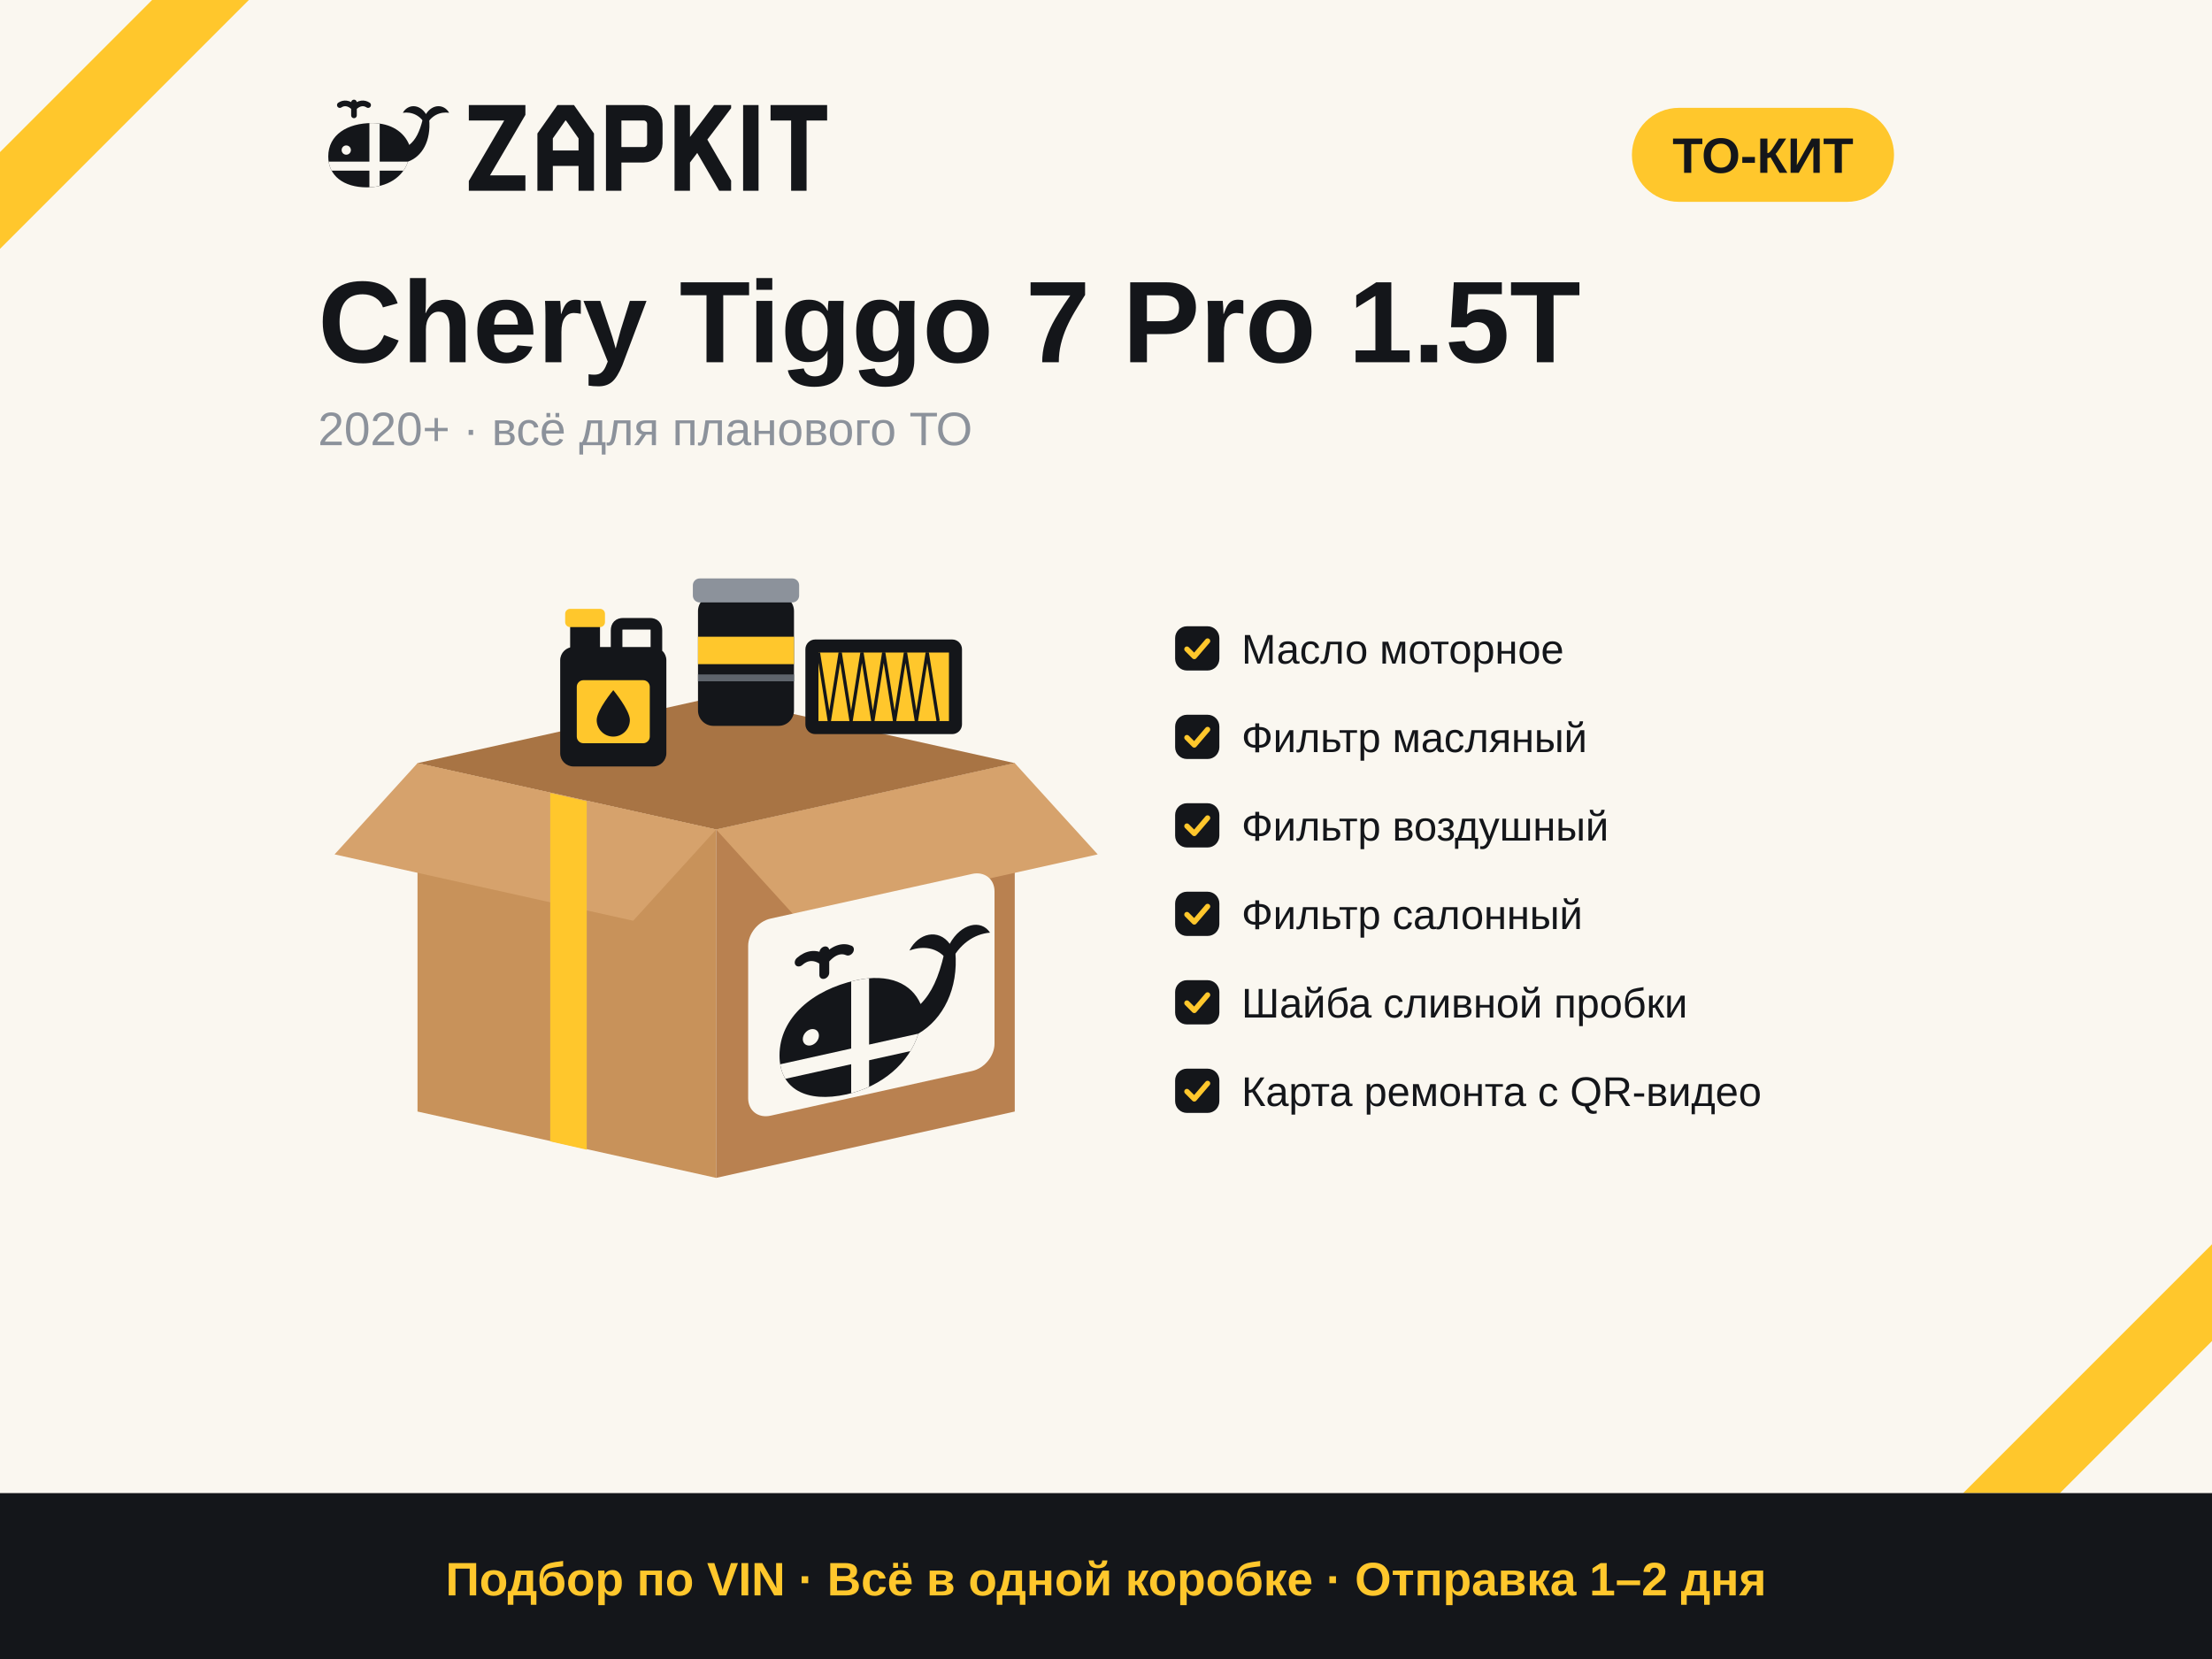
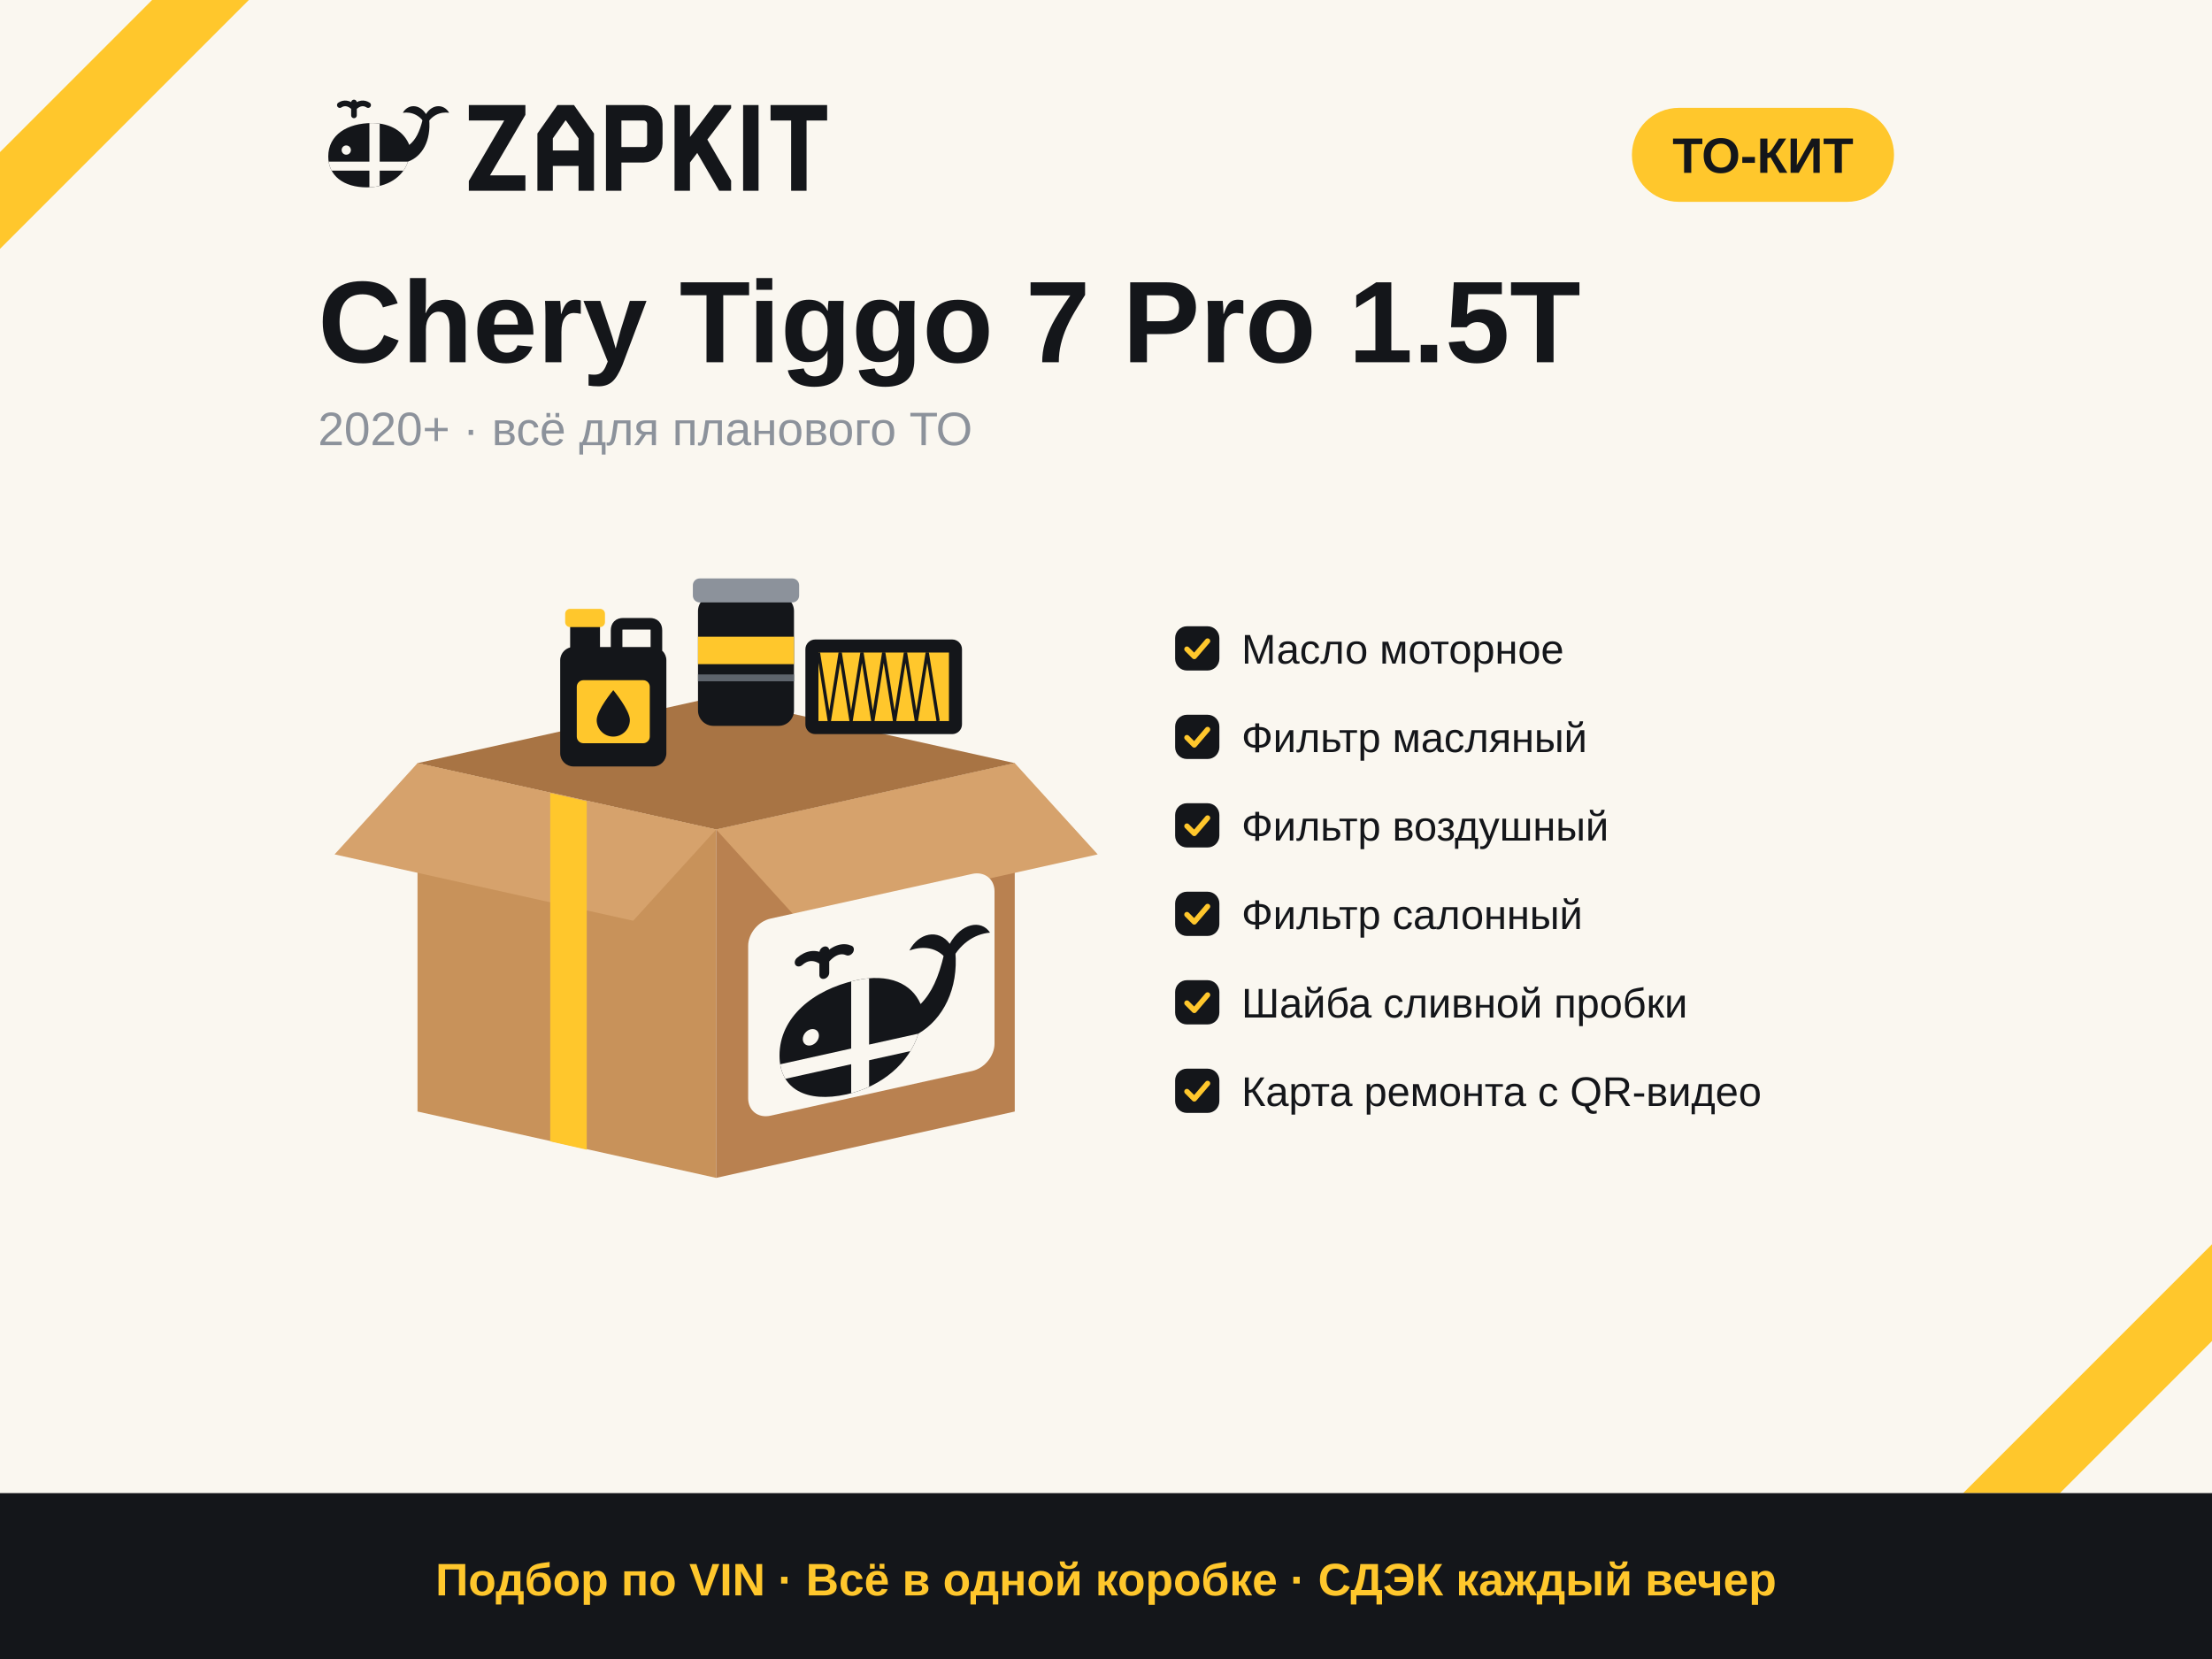
<svg xmlns="http://www.w3.org/2000/svg" viewBox="0 0 1600 1200" width="1600" height="1200" role="img" aria-label="ТО-КИТ Chery Tiggo 7 Pro 1.5T">
  <rect width="1600" height="1200" fill="#FAF7F0" />
  <path d="M0,110 L110,0 H180 L0,180 Z" fill="#FFC72C" />
  <path d="M1600,900 L1420,1080 H1490 L1600,970 Z" fill="#FFC72C" />
  <g transform="translate(230 76) scale(0.62)">
    <g transform="translate(0 -30) scale(1.5)">
      <defs>
        <clipPath id="wb-m10h">
          <path d="M8,60 C8,43 23,34 42,34 C57,34 67,41 71,51 C76,47 79,41 81.5,31 L86.5,31 C88,48 81,60 70,64 C66,76 54,84 38,84 C20,84 8,75 8,60 Z" />
        </clipPath>
      </defs>
      <path fill="#14161A" d="M8,60 C8,43 23,34 42,34 C57,34 67,41 71,51 C76,47 79,41 81.5,31 L86.5,31 C88,48 81,60 70,64 C66,76 54,84 38,84 C20,84 8,75 8,60 Z" />
      <path fill="#14161A" d="M84,36 C80,28 73,25 66,26 C70,19 79,19 84,27 C89,19 98,19 102,26 C95,25 88,28 84,36 Z" />
      <g clip-path="url(#wb-m10h)" fill="#FAF7F0">
        <rect x="40" y="30" width="8" height="60" />
        <rect x="0" y="64" width="90" height="7" />
      </g>
      <circle cx="22" cy="55" r="3.6" fill="#FAF7F0" />
      <path d="M28,28 V18 M28,22 C24,18 20,18 17,20 M28,22 C32,18 36,18 39,20" fill="none" stroke="#14161A" stroke-width="4.4" stroke-linecap="round" />
    </g>
    <g transform="translate(176 0)">
      <defs>
        <clipPath id="c66-m10h">
          <rect width="66" height="100" />
        </clipPath>
        <clipPath id="c18-m10h">
          <rect width="18" height="100" />
        </clipPath>
      </defs>
      <g transform="translate(0 0)">
        <path clip-path="url(#c66-m10h)" d="M0,9 H57 L9,91 H66" fill="none" stroke="#14161A" stroke-width="18" stroke-linejoin="miter" stroke-miterlimit="10" />
      </g>
      <g transform="translate(80 0)">
        <path clip-path="url(#c66-m10h)" d="M9,100 V36 L28,9 H38 L57,36 V100 M9,62 H57" fill="none" stroke="#14161A" stroke-width="18" stroke-linejoin="miter" stroke-miterlimit="10" />
      </g>
      <g transform="translate(160 0)">
        <path clip-path="url(#c66-m10h)" d="M9,100 V9 H44 A13,13 0 0 1 57,22 V45 A13,13 0 0 1 44,58 H9" fill="none" stroke="#14161A" stroke-width="18" stroke-linejoin="miter" stroke-miterlimit="10" />
      </g>
      <g transform="translate(240 0)">
        <path clip-path="url(#c66-m10h)" d="M9,0 V100 M9,64 L62,-6 M30,44 L66,106" fill="none" stroke="#14161A" stroke-width="18" stroke-linejoin="miter" stroke-miterlimit="10" />
      </g>
      <g transform="translate(320 0)">
        <path clip-path="url(#c18-m10h)" d="M9,0 V100" fill="none" stroke="#14161A" stroke-width="18" stroke-linejoin="miter" stroke-miterlimit="10" />
      </g>
      <g transform="translate(352 0)">
        <path clip-path="url(#c66-m10h)" d="M0,9 H66 M33,9 V100" fill="none" stroke="#14161A" stroke-width="18" stroke-linejoin="miter" stroke-miterlimit="10" />
      </g>
    </g>
  </g>
  <rect x="1180.4" y="78" width="189.6" height="68" rx="34" fill="#FFC72C" />
  <text x="1275.2" y="125" font-family="'Liberation Sans', Arial, Helvetica, sans-serif" font-size="36" font-weight="700" fill="#14161A" text-anchor="middle">ТО-КИТ</text>
  <text x="230" y="262" font-family="'Liberation Sans', Arial, Helvetica, sans-serif" font-size="84" font-weight="700" fill="#14161A" text-anchor="start">Chery Tiggo 7 Pro 1.5T</text>
  <text x="230" y="322" font-family="'Liberation Sans', Arial, Helvetica, sans-serif" font-size="34" font-weight="400" fill="#8C929B" text-anchor="start">2020+ · всё для планового ТО</text>
  <g transform="translate(230 372) scale(1.2)">
    <path d="M60,150 L240,110 L420,150 L240,190 Z" fill="#A87444" />
    <g transform="translate(118 42) scale(1.0)">
      <rect x="28" y="38" width="64" height="72" rx="8" fill="#14161A" />
      <rect x="34" y="24" width="18" height="16" fill="#14161A" />
      <rect x="31" y="15" width="24" height="11" rx="3" fill="#FFC72C" />
      <path d="M62,40 V28 Q62,24 66,24 H82 Q86,24 86,28 V40" fill="none" stroke="#14161A" stroke-width="7" />
      <rect x="38" y="58" width="44" height="38" rx="4" fill="#FFC72C" />
      <path d="M60,64 C60,64 50,76 50,82 A10,10 0 0 0 70,82 C70,76 60,64 60,64 Z" fill="#14161A" />
    </g>
    <g transform="translate(196 18) scale(1.033333)">
      <rect x="32" y="30" width="56" height="76" rx="9" fill="#14161A" />
      <rect x="29" y="20" width="62" height="14" rx="4" fill="#8C929B" />
      <rect x="32" y="54" width="56" height="16" fill="#FFC72C" />
      <rect x="32" y="76" width="56" height="4" fill="#5E646C" />
    </g>
    <g transform="translate(282 44) scale(0.9833333)">
      <rect x="12" y="32" width="96" height="58" rx="6" fill="#14161A" />
      <rect x="20" y="40" width="80" height="42" fill="#FFC72C" />
      <polyline points="20,40 26.67,82 33.34,40 40.01,82 46.68,40 53.35,82 60.02,40 66.69,82 73.36,40 80.03,82 86.7,40 93.37,82" fill="none" stroke="#14161A" stroke-width="2" />
    </g>
    <path d="M60,150 L240,190 V400 L60,360 Z" fill="#C8925A" />
    <path d="M420,150 L240,190 V400 L420,360 Z" fill="#B98150" />
    <path d="M60,150 L10,205 L190,245 L240,190 Z" fill="#D6A26C" />
    <path d="M420,150 L470,205 L290,245 L240,190 Z" fill="#D6A26C" />
    <path d="M140,168 L162,173 V383 L140,378 Z" fill="#FFC72C" />
    <g transform="translate(262 238) skewY(-12.5) scale(1.35)">
      <rect x="-2" y="6" width="110" height="88" rx="10" fill="#FAF7F0" />
      <g transform="translate(4 8)">
        <defs>
          <clipPath id="wb-m10">
            <path d="M8,60 C8,43 23,34 42,34 C57,34 67,41 71,51 C76,47 79,41 81.5,31 L86.5,31 C88,48 81,60 70,64 C66,76 54,84 38,84 C20,84 8,75 8,60 Z" />
          </clipPath>
        </defs>
        <path fill="#14161A" d="M8,60 C8,43 23,34 42,34 C57,34 67,41 71,51 C76,47 79,41 81.5,31 L86.5,31 C88,48 81,60 70,64 C66,76 54,84 38,84 C20,84 8,75 8,60 Z" />
        <path fill="#14161A" d="M84,36 C80,28 73,25 66,26 C70,19 79,19 84,27 C89,19 98,19 102,26 C95,25 88,28 84,36 Z" />
        <g clip-path="url(#wb-m10)" fill="#FAF7F0">
          <rect x="40" y="30" width="8" height="60" />
          <rect x="0" y="64" width="90" height="7" />
        </g>
        <circle cx="22" cy="55" r="3.6" fill="#FAF7F0" />
        <path d="M28,28 V18 M28,22 C24,18 20,18 17,20 M28,22 C32,18 36,18 39,20" fill="none" stroke="#14161A" stroke-width="4.4" stroke-linecap="round" />
      </g>
    </g>
  </g>
  <g transform="translate(850 453) scale(1.066667)">
    <rect width="30" height="30" rx="8" fill="#14161A" />
    <path d="M8,15.5 L13,20.5 L22,10" fill="none" stroke="#FFC72C" stroke-width="3.6" stroke-linecap="round" stroke-linejoin="round" />
  </g>
  <text x="898" y="480" font-family="'Liberation Sans', Arial, Helvetica, sans-serif" font-size="30" font-weight="400" fill="#14161A" text-anchor="start">Масло моторное</text>
  <g transform="translate(850 517) scale(1.066667)">
    <rect width="30" height="30" rx="8" fill="#14161A" />
    <path d="M8,15.5 L13,20.5 L22,10" fill="none" stroke="#FFC72C" stroke-width="3.6" stroke-linecap="round" stroke-linejoin="round" />
  </g>
  <text x="898" y="544" font-family="'Liberation Sans', Arial, Helvetica, sans-serif" font-size="30" font-weight="400" fill="#14161A" text-anchor="start">Фильтр масляный</text>
  <g transform="translate(850 581) scale(1.066667)">
    <rect width="30" height="30" rx="8" fill="#14161A" />
    <path d="M8,15.5 L13,20.5 L22,10" fill="none" stroke="#FFC72C" stroke-width="3.6" stroke-linecap="round" stroke-linejoin="round" />
  </g>
  <text x="898" y="608" font-family="'Liberation Sans', Arial, Helvetica, sans-serif" font-size="30" font-weight="400" fill="#14161A" text-anchor="start">Фильтр воздушный</text>
  <g transform="translate(850 645) scale(1.066667)">
    <rect width="30" height="30" rx="8" fill="#14161A" />
    <path d="M8,15.5 L13,20.5 L22,10" fill="none" stroke="#FFC72C" stroke-width="3.6" stroke-linecap="round" stroke-linejoin="round" />
  </g>
  <text x="898" y="672" font-family="'Liberation Sans', Arial, Helvetica, sans-serif" font-size="30" font-weight="400" fill="#14161A" text-anchor="start">Фильтр салонный</text>
  <g transform="translate(850 709) scale(1.066667)">
    <rect width="30" height="30" rx="8" fill="#14161A" />
    <path d="M8,15.5 L13,20.5 L22,10" fill="none" stroke="#FFC72C" stroke-width="3.6" stroke-linecap="round" stroke-linejoin="round" />
  </g>
  <text x="898" y="736" font-family="'Liberation Sans', Arial, Helvetica, sans-serif" font-size="30" font-weight="400" fill="#14161A" text-anchor="start">Шайба сливной пробки</text>
  <g transform="translate(850 773) scale(1.066667)">
    <rect width="30" height="30" rx="8" fill="#14161A" />
    <path d="M8,15.5 L13,20.5 L22,10" fill="none" stroke="#FFC72C" stroke-width="3.6" stroke-linecap="round" stroke-linejoin="round" />
  </g>
  <text x="898" y="800" font-family="'Liberation Sans', Arial, Helvetica, sans-serif" font-size="30" font-weight="400" fill="#14161A" text-anchor="start">Карта ремонта с QR-видео</text>
  <rect y="1080" width="1600" height="120" fill="#14161A" />
-   <text x="800.0" y="1154" font-family="'Liberation Sans', Arial, Helvetica, sans-serif" font-size="34" font-weight="700" fill="#FFC72C" text-anchor="middle">Подбор по VIN · Всё в одной коробке · Отправка 1–2 дня</text>
+   <text x="800.0" y="1154" font-family="'Liberation Sans', Arial, Helvetica, sans-serif" font-size="33" font-weight="700" fill="#FFC72C" text-anchor="middle">Подбор по VIN · Всё в одной коробке · СДЭК каждый вечер</text>
</svg>
